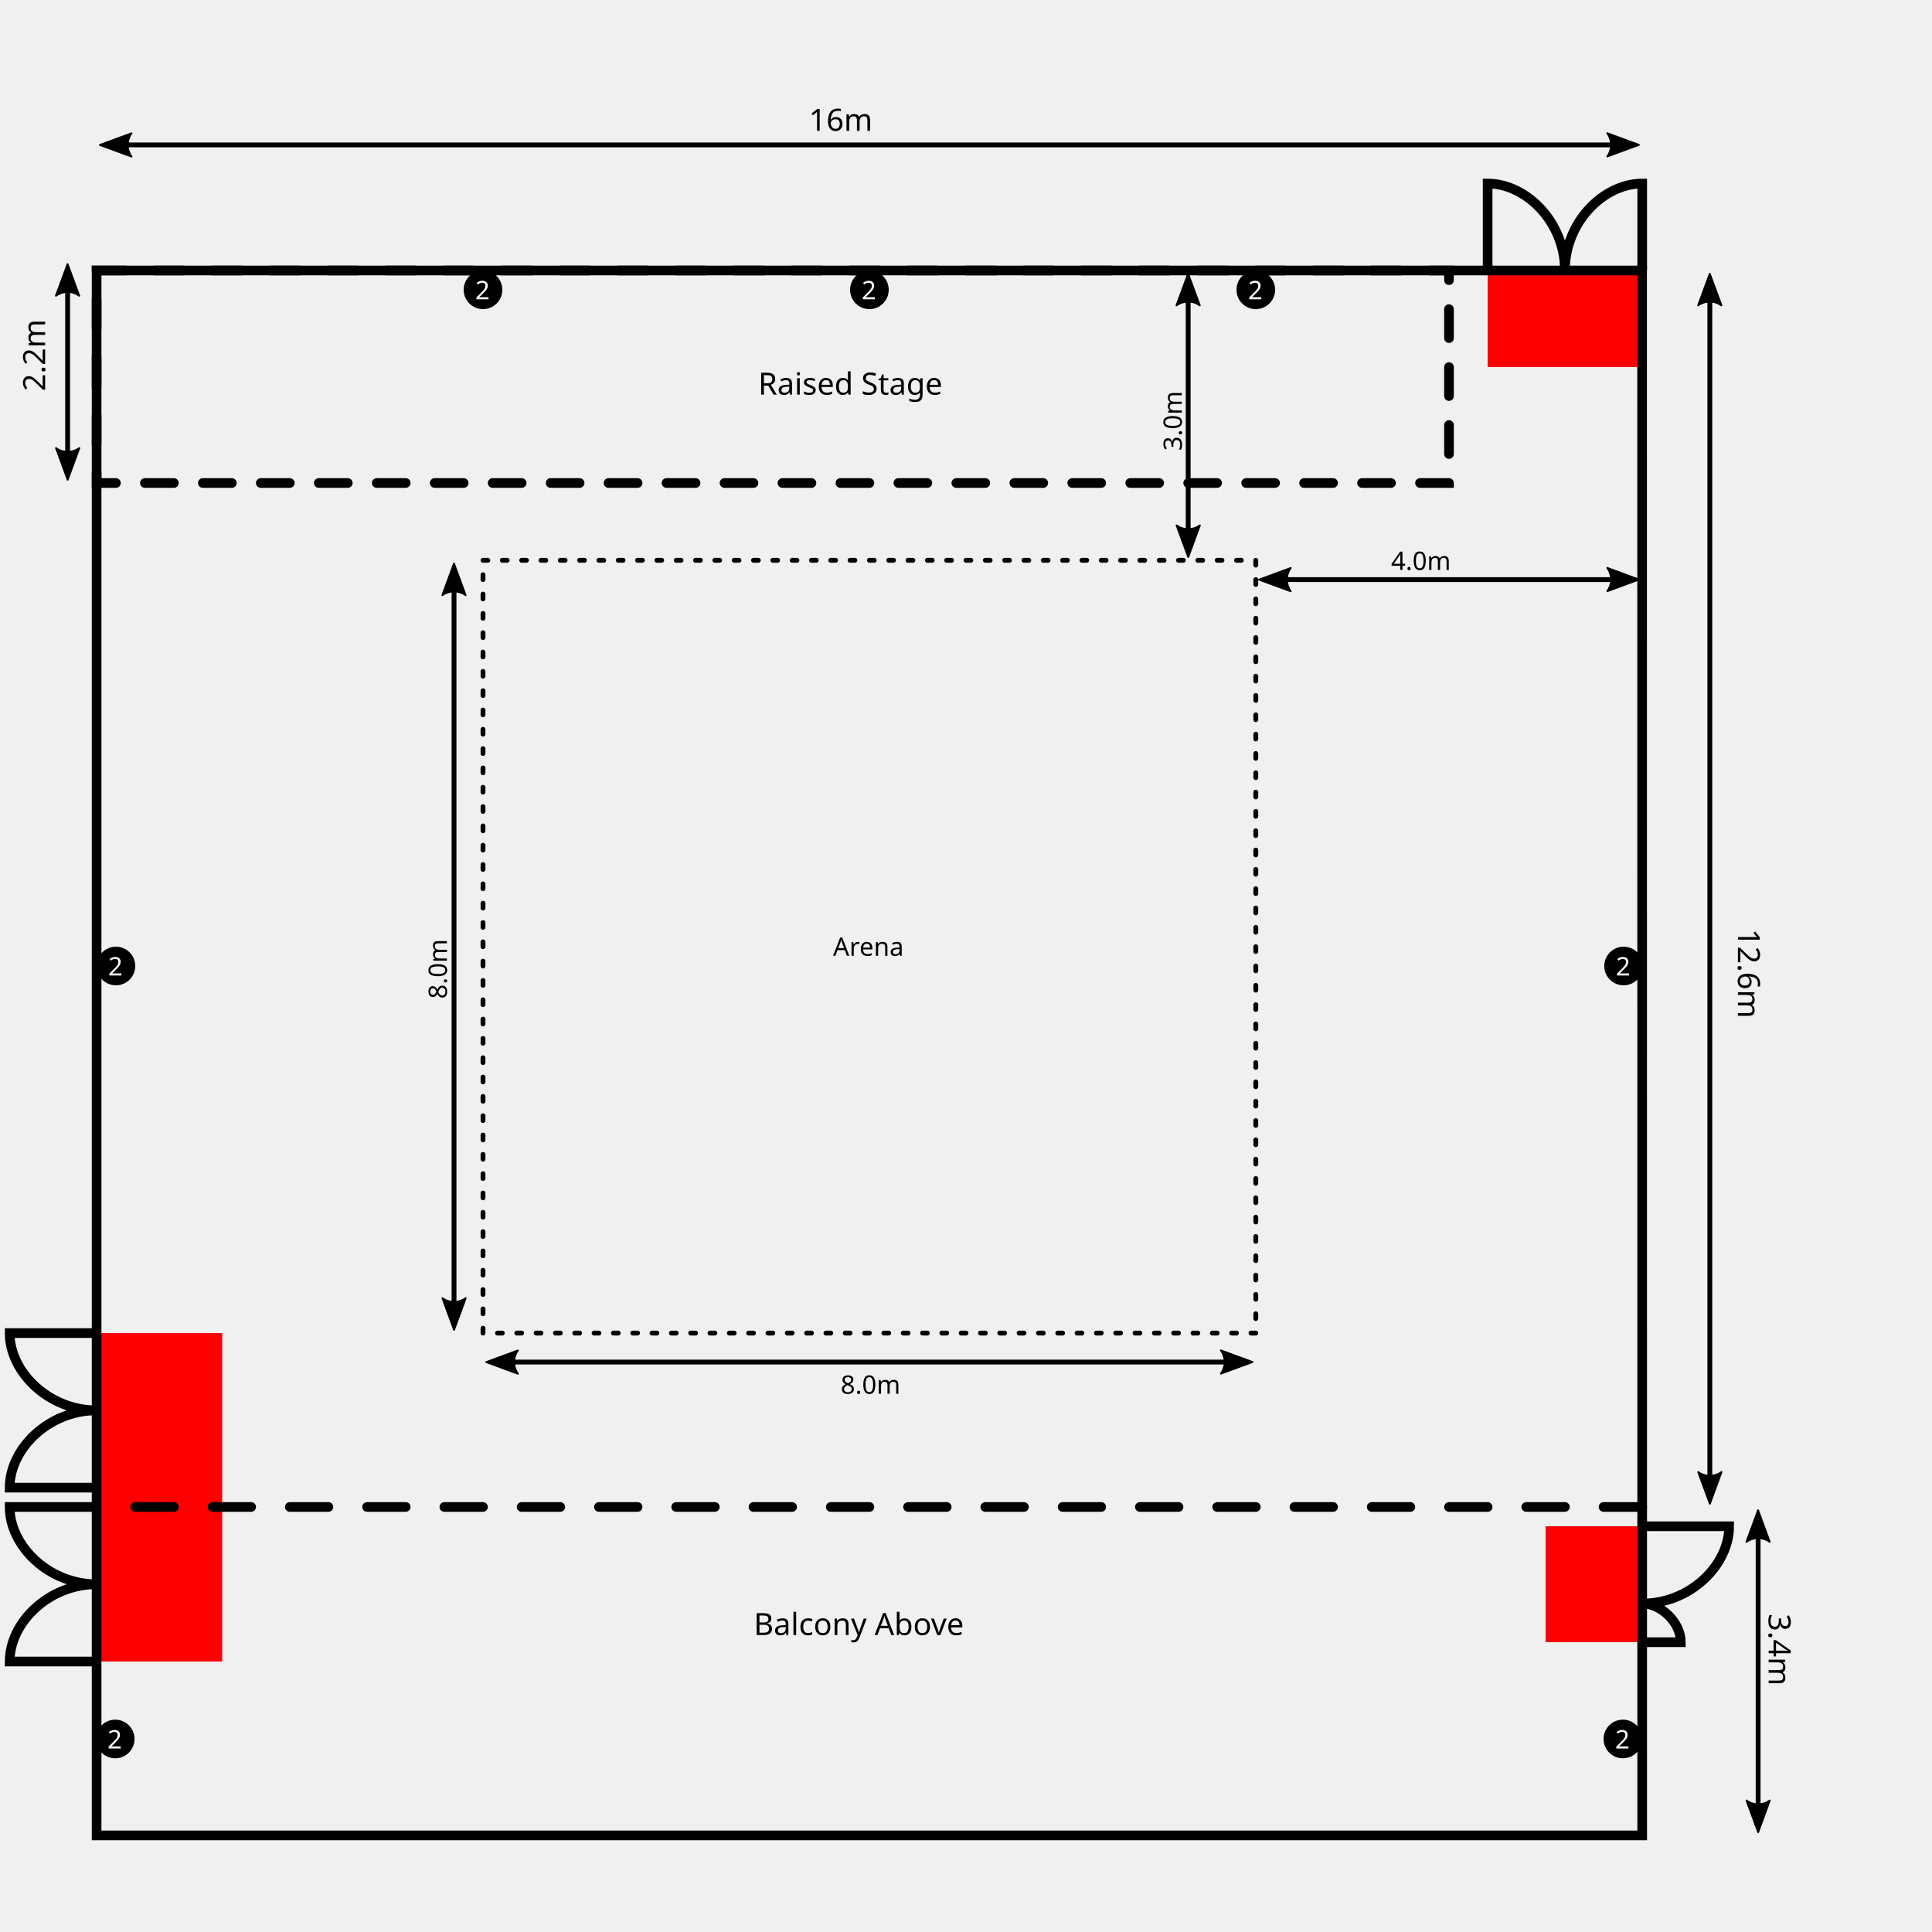
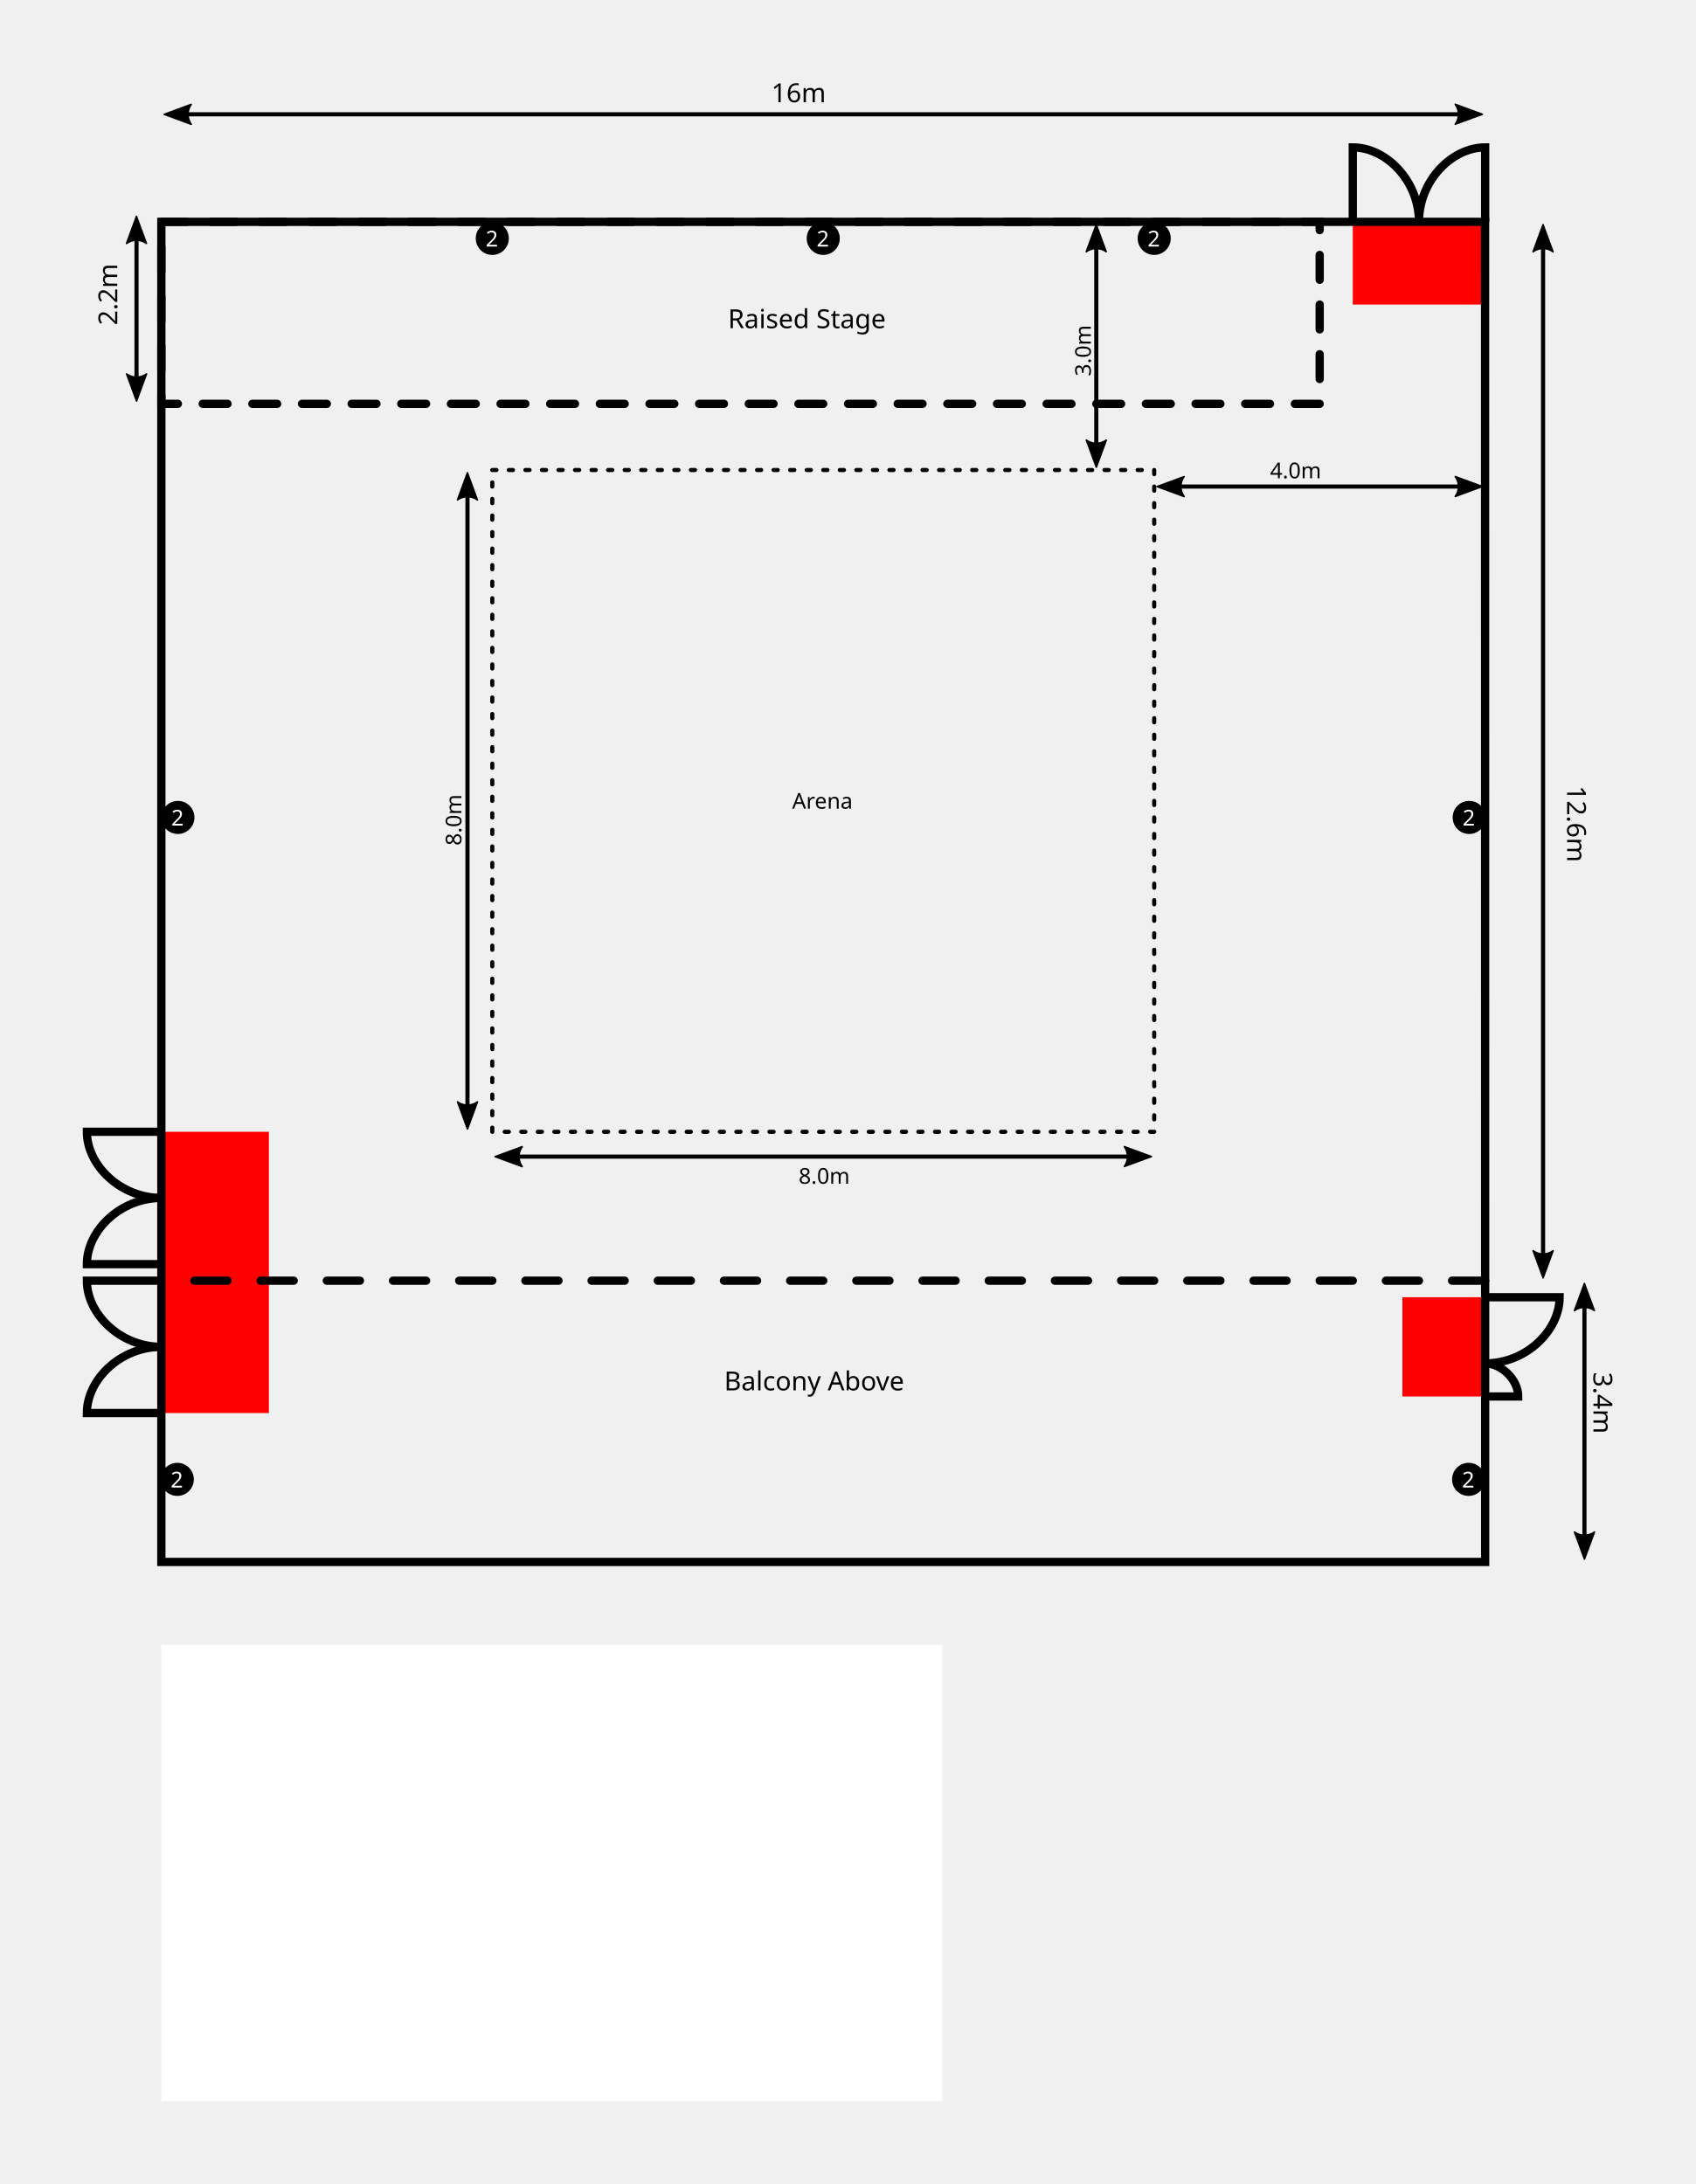
- <svg xmlns="http://www.w3.org/2000/svg" xmlns:ns2="http://www.openswatchbook.org/uri/2009/osb" xmlns:xlink="http://www.w3.org/1999/xlink" width="2000cm" height="2000cm" viewBox="0 0 20000 19999.999" version="1.1" id="svg8">
+ <svg xmlns="http://www.w3.org/2000/svg" xmlns:ns2="http://www.openswatchbook.org/uri/2009/osb" xmlns:xlink="http://www.w3.org/1999/xlink" width="2049.459cm" height="2640.174cm" viewBox="0 0 20494.585 26401.739" version="1.1" id="svg8">
  <defs id="defs2">
-     <marker style="overflow:visible;" id="marker1735" refX="0.0" refY="0.0" orient="auto">
-       <path transform="scale(0.6) rotate(180) translate(0,0)" d="M 8.719,4.034 L -2.207,0.016 L 8.719,-4.002 C 6.973,-1.63 6.983,1.616 8.719,4.034 z " style="fill-rule:evenodd;stroke-width:0.625;stroke-linejoin:round;stroke:#000000;stroke-opacity:1;fill:#000000;fill-opacity:1" id="path1733" />
+     <marker style="overflow:visible" id="marker1735" refX="0" refY="0" orient="auto">
+       <path transform="scale(-0.6)" d="M 8.719,4.034 -2.207,0.016 8.719,-4.002 c -1.745,2.372 -1.735,5.617 -6e-7,8.035 z" style="fill:#000000;fill-opacity:1;fill-rule:evenodd;stroke:#000000;stroke-width:0.625;stroke-linejoin:round;stroke-opacity:1" id="path1733" />
    </marker>
-     <marker style="overflow:visible" id="marker1617" refX="0.0" refY="0.0" orient="auto">
-       <path transform="scale(0.6) translate(0,0)" d="M 8.719,4.034 L -2.207,0.016 L 8.719,-4.002 C 6.973,-1.63 6.983,1.616 8.719,4.034 z " style="fill-rule:evenodd;stroke-width:0.625;stroke-linejoin:round;stroke:#000000;stroke-opacity:1;fill:#000000;fill-opacity:1" id="path1615" />
+     <marker style="overflow:visible" id="marker1617" refX="0" refY="0" orient="auto">
+       <path transform="scale(0.6)" d="M 8.719,4.034 -2.207,0.016 8.719,-4.002 c -1.745,2.372 -1.735,5.617 -6e-7,8.035 z" style="fill:#000000;fill-opacity:1;fill-rule:evenodd;stroke:#000000;stroke-width:0.625;stroke-linejoin:round;stroke-opacity:1" id="path1615" />
    </marker>
-     <marker orient="auto" refY="0.0" refX="0.0" id="marker1503" style="overflow:visible;">
-       <path id="path1501" style="fill-rule:evenodd;stroke-width:0.625;stroke-linejoin:round;stroke:#000000;stroke-opacity:1;fill:#000000;fill-opacity:1" d="M 8.719,4.034 L -2.207,0.016 L 8.719,-4.002 C 6.973,-1.63 6.983,1.616 8.719,4.034 z " transform="scale(0.6) rotate(180) translate(0,0)" />
+     <marker orient="auto" refY="0" refX="0" id="marker1503" style="overflow:visible">
+       <path id="path1501" style="fill:#000000;fill-opacity:1;fill-rule:evenodd;stroke:#000000;stroke-width:0.625;stroke-linejoin:round;stroke-opacity:1" d="M 8.719,4.034 -2.207,0.016 8.719,-4.002 c -1.745,2.372 -1.735,5.617 -6e-7,8.035 z" transform="scale(-0.6)" />
    </marker>
-     <marker orient="auto" refY="0.0" refX="0.0" id="marker1397" style="overflow:visible">
-       <path id="path1395" style="fill-rule:evenodd;stroke-width:0.625;stroke-linejoin:round;stroke:#000000;stroke-opacity:1;fill:#000000;fill-opacity:1" d="M 8.719,4.034 L -2.207,0.016 L 8.719,-4.002 C 6.973,-1.63 6.983,1.616 8.719,4.034 z " transform="scale(0.6) translate(0,0)" />
+     <marker orient="auto" refY="0" refX="0" id="marker1397" style="overflow:visible">
+       <path id="path1395" style="fill:#000000;fill-opacity:1;fill-rule:evenodd;stroke:#000000;stroke-width:0.625;stroke-linejoin:round;stroke-opacity:1" d="M 8.719,4.034 -2.207,0.016 8.719,-4.002 c -1.745,2.372 -1.735,5.617 -6e-7,8.035 z" transform="scale(0.6)" />
    </marker>
-     <marker style="overflow:visible;" id="marker1295" refX="0.0" refY="0.0" orient="auto">
-       <path transform="scale(0.6) rotate(180) translate(0,0)" d="M 8.719,4.034 L -2.207,0.016 L 8.719,-4.002 C 6.973,-1.63 6.983,1.616 8.719,4.034 z " style="fill-rule:evenodd;stroke-width:0.625;stroke-linejoin:round;stroke:#000000;stroke-opacity:1;fill:#000000;fill-opacity:1" id="path1293" />
+     <marker style="overflow:visible" id="marker1295" refX="0" refY="0" orient="auto">
+       <path transform="scale(-0.6)" d="M 8.719,4.034 -2.207,0.016 8.719,-4.002 c -1.745,2.372 -1.735,5.617 -6e-7,8.035 z" style="fill:#000000;fill-opacity:1;fill-rule:evenodd;stroke:#000000;stroke-width:0.625;stroke-linejoin:round;stroke-opacity:1" id="path1293" />
    </marker>
-     <marker style="overflow:visible" id="marker1201" refX="0.0" refY="0.0" orient="auto">
-       <path transform="scale(0.6) translate(0,0)" d="M 8.719,4.034 L -2.207,0.016 L 8.719,-4.002 C 6.973,-1.63 6.983,1.616 8.719,4.034 z " style="fill-rule:evenodd;stroke-width:0.625;stroke-linejoin:round;stroke:#000000;stroke-opacity:1;fill:#000000;fill-opacity:1" id="path1199" />
+     <marker style="overflow:visible" id="marker1201" refX="0" refY="0" orient="auto">
+       <path transform="scale(0.6)" d="M 8.719,4.034 -2.207,0.016 8.719,-4.002 c -1.745,2.372 -1.735,5.617 -6e-7,8.035 z" style="fill:#000000;fill-opacity:1;fill-rule:evenodd;stroke:#000000;stroke-width:0.625;stroke-linejoin:round;stroke-opacity:1" id="path1199" />
    </marker>
-     <marker orient="auto" refY="0.0" refX="0.0" id="marker1099" style="overflow:visible">
-       <path id="path1097" style="fill-rule:evenodd;stroke-width:0.625;stroke-linejoin:round;stroke:#000000;stroke-opacity:1;fill:#000000;fill-opacity:1" d="M 8.719,4.034 L -2.207,0.016 L 8.719,-4.002 C 6.973,-1.63 6.983,1.616 8.719,4.034 z " transform="scale(0.6) translate(0,0)" />
+     <marker orient="auto" refY="0" refX="0" id="marker1099" style="overflow:visible">
+       <path id="path1097" style="fill:#000000;fill-opacity:1;fill-rule:evenodd;stroke:#000000;stroke-width:0.625;stroke-linejoin:round;stroke-opacity:1" d="M 8.719,4.034 -2.207,0.016 8.719,-4.002 c -1.745,2.372 -1.735,5.617 -6e-7,8.035 z" transform="scale(0.6)" />
    </marker>
-     <marker orient="auto" refY="0.0" refX="0.0" id="marker1023" style="overflow:visible;">
-       <path id="path1021" style="fill-rule:evenodd;stroke-width:0.625;stroke-linejoin:round;stroke:#000000;stroke-opacity:1;fill:#000000;fill-opacity:1" d="M 8.719,4.034 L -2.207,0.016 L 8.719,-4.002 C 6.973,-1.63 6.983,1.616 8.719,4.034 z " transform="scale(0.6) rotate(180) translate(0,0)" />
+     <marker orient="auto" refY="0" refX="0" id="marker1023" style="overflow:visible">
+       <path id="path1021" style="fill:#000000;fill-opacity:1;fill-rule:evenodd;stroke:#000000;stroke-width:0.625;stroke-linejoin:round;stroke-opacity:1" d="M 8.719,4.034 -2.207,0.016 8.719,-4.002 c -1.745,2.372 -1.735,5.617 -6e-7,8.035 z" transform="scale(-0.6)" />
    </marker>
-     <marker style="overflow:visible;" id="marker7330" refX="0.0" refY="0.0" orient="auto">
-       <path transform="scale(0.6) rotate(180) translate(0,0)" d="M 8.719,4.034 L -2.207,0.016 L 8.719,-4.002 C 6.973,-1.63 6.983,1.616 8.719,4.034 z " style="fill-rule:evenodd;stroke-width:0.625;stroke-linejoin:round;stroke:#000000;stroke-opacity:1;fill:#000000;fill-opacity:1" id="path7328" />
+     <marker style="overflow:visible" id="marker7330" refX="0" refY="0" orient="auto">
+       <path transform="scale(-0.6)" d="M 8.719,4.034 -2.207,0.016 8.719,-4.002 c -1.745,2.372 -1.735,5.617 -6e-7,8.035 z" style="fill:#000000;fill-opacity:1;fill-rule:evenodd;stroke:#000000;stroke-width:0.625;stroke-linejoin:round;stroke-opacity:1" id="path7328" />
    </marker>
-     <marker style="overflow:visible" id="marker7260" refX="0.0" refY="0.0" orient="auto">
-       <path transform="scale(0.6) translate(0,0)" d="M 8.719,4.034 L -2.207,0.016 L 8.719,-4.002 C 6.973,-1.63 6.983,1.616 8.719,4.034 z " style="fill-rule:evenodd;stroke-width:0.625;stroke-linejoin:round;stroke:#000000;stroke-opacity:1;fill:#000000;fill-opacity:1" id="path7258" />
+     <marker style="overflow:visible" id="marker7260" refX="0" refY="0" orient="auto">
+       <path transform="scale(0.6)" d="M 8.719,4.034 -2.207,0.016 8.719,-4.002 c -1.745,2.372 -1.735,5.617 -6e-7,8.035 z" style="fill:#000000;fill-opacity:1;fill-rule:evenodd;stroke:#000000;stroke-width:0.625;stroke-linejoin:round;stroke-opacity:1" id="path7258" />
    </marker>
-     <marker orient="auto" refY="0.0" refX="0.0" id="marker7194" style="overflow:visible;">
-       <path id="path7192" style="fill-rule:evenodd;stroke-width:0.625;stroke-linejoin:round;stroke:#000000;stroke-opacity:1;fill:#000000;fill-opacity:1" d="M 8.719,4.034 L -2.207,0.016 L 8.719,-4.002 C 6.973,-1.63 6.983,1.616 8.719,4.034 z " transform="scale(0.6) rotate(180) translate(0,0)" />
+     <marker orient="auto" refY="0" refX="0" id="marker7194" style="overflow:visible">
+       <path id="path7192" style="fill:#000000;fill-opacity:1;fill-rule:evenodd;stroke:#000000;stroke-width:0.625;stroke-linejoin:round;stroke-opacity:1" d="M 8.719,4.034 -2.207,0.016 8.719,-4.002 c -1.745,2.372 -1.735,5.617 -6e-7,8.035 z" transform="scale(-0.6)" />
    </marker>
-     <marker orient="auto" refY="0.0" refX="0.0" id="marker7136" style="overflow:visible">
-       <path id="path7134" style="fill-rule:evenodd;stroke-width:0.625;stroke-linejoin:round;stroke:#000000;stroke-opacity:1;fill:#000000;fill-opacity:1" d="M 8.719,4.034 L -2.207,0.016 L 8.719,-4.002 C 6.973,-1.63 6.983,1.616 8.719,4.034 z " transform="scale(0.6) translate(0,0)" />
+     <marker orient="auto" refY="0" refX="0" id="marker7136" style="overflow:visible">
+       <path id="path7134" style="fill:#000000;fill-opacity:1;fill-rule:evenodd;stroke:#000000;stroke-width:0.625;stroke-linejoin:round;stroke-opacity:1" d="M 8.719,4.034 -2.207,0.016 8.719,-4.002 c -1.745,2.372 -1.735,5.617 -6e-7,8.035 z" transform="scale(0.6)" />
    </marker>
-     <marker style="overflow:visible;" id="marker7082" refX="0.0" refY="0.0" orient="auto">
-       <path transform="scale(0.6) rotate(180) translate(0,0)" d="M 8.719,4.034 L -2.207,0.016 L 8.719,-4.002 C 6.973,-1.63 6.983,1.616 8.719,4.034 z " style="fill-rule:evenodd;stroke-width:0.625;stroke-linejoin:round;stroke:#000000;stroke-opacity:1;fill:#000000;fill-opacity:1" id="path7080" />
+     <marker style="overflow:visible" id="marker7082" refX="0" refY="0" orient="auto">
+       <path transform="scale(-0.6)" d="M 8.719,4.034 -2.207,0.016 8.719,-4.002 c -1.745,2.372 -1.735,5.617 -6e-7,8.035 z" style="fill:#000000;fill-opacity:1;fill-rule:evenodd;stroke:#000000;stroke-width:0.625;stroke-linejoin:round;stroke-opacity:1" id="path7080" />
    </marker>
-     <marker style="overflow:visible" id="marker7036" refX="0.0" refY="0.0" orient="auto">
-       <path transform="scale(0.6) translate(0,0)" d="M 8.719,4.034 L -2.207,0.016 L 8.719,-4.002 C 6.973,-1.63 6.983,1.616 8.719,4.034 z " style="fill-rule:evenodd;stroke-width:0.625;stroke-linejoin:round;stroke:#000000;stroke-opacity:1;fill:#000000;fill-opacity:1" id="path7034" />
+     <marker style="overflow:visible" id="marker7036" refX="0" refY="0" orient="auto">
+       <path transform="scale(0.6)" d="M 8.719,4.034 -2.207,0.016 8.719,-4.002 c -1.745,2.372 -1.735,5.617 -6e-7,8.035 z" style="fill:#000000;fill-opacity:1;fill-rule:evenodd;stroke:#000000;stroke-width:0.625;stroke-linejoin:round;stroke-opacity:1" id="path7034" />
    </marker>
-     <marker orient="auto" refY="0.0" refX="0.0" id="Arrow2Mend" style="overflow:visible;">
-       <path id="path6739" style="fill-rule:evenodd;stroke-width:0.625;stroke-linejoin:round;stroke:#000000;stroke-opacity:1;fill:#000000;fill-opacity:1" d="M 8.719,4.034 L -2.207,0.016 L 8.719,-4.002 C 6.973,-1.63 6.983,1.616 8.719,4.034 z " transform="scale(0.6) rotate(180) translate(0,0)" />
+     <marker orient="auto" refY="0" refX="0" id="Arrow2Mend" style="overflow:visible">
+       <path id="path6739" style="fill:#000000;fill-opacity:1;fill-rule:evenodd;stroke:#000000;stroke-width:0.625;stroke-linejoin:round;stroke-opacity:1" d="M 8.719,4.034 -2.207,0.016 8.719,-4.002 c -1.745,2.372 -1.735,5.617 -6e-7,8.035 z" transform="scale(-0.6)" />
    </marker>
-     <marker orient="auto" refY="0.0" refX="0.0" id="Arrow2Mstart" style="overflow:visible">
-       <path id="path6736" style="fill-rule:evenodd;stroke-width:0.625;stroke-linejoin:round;stroke:#000000;stroke-opacity:1;fill:#000000;fill-opacity:1" d="M 8.719,4.034 L -2.207,0.016 L 8.719,-4.002 C 6.973,-1.63 6.983,1.616 8.719,4.034 z " transform="scale(0.6) translate(0,0)" />
+     <marker orient="auto" refY="0" refX="0" id="Arrow2Mstart" style="overflow:visible">
+       <path id="path6736" style="fill:#000000;fill-opacity:1;fill-rule:evenodd;stroke:#000000;stroke-width:0.625;stroke-linejoin:round;stroke-opacity:1" d="M 8.719,4.034 -2.207,0.016 8.719,-4.002 c -1.745,2.372 -1.735,5.617 -6e-7,8.035 z" transform="scale(0.6)" />
    </marker>
    <pattern xlink:href="#Strips2_1" id="pattern6141" patternTransform="matrix(37.79528,0,0,37.79528,-3779.528,63885.359)" />
    <pattern id="Strips2_1" patternTransform="translate(0,0) scale(10,10)" height="1" width="1.5" patternUnits="userSpaceOnUse">
      <rect id="rect5371" height="2" width="1" y="-0.5" x="0" style="fill:black;stroke:none" />
    </pattern>
    <linearGradient id="linearGradient6124" ns2:paint="solid">
      <stop style="stop-color:#ffffff;stop-opacity:1;" offset="0" id="stop6122" />
    </linearGradient>
    <pattern patternUnits="userSpaceOnUse" width="52913.386" height="8314.961" patternTransform="matrix(0.2645833,0,0,0.2645833,999.9999,-16903)" id="pattern6138">
      <rect y="0" x="0" height="8314.961" width="52913.387" id="rect4590" style="fill:url(#pattern6141);fill-opacity:1;fill-rule:nonzero;stroke:none;stroke-width:377.953;stroke-linecap:square;stroke-miterlimit:4;stroke-dasharray:none;stroke-opacity:0.805" />
    </pattern>
  </defs>
-   <g id="layer2">
+   <g id="layer2" transform="translate(949.999,-118.2598)">
    <g id="layer3">
      <rect style="fill:#fe0000;fill-opacity:1;stroke:none;stroke-width:100;stroke-linecap:round;stroke-linejoin:round;stroke-miterlimit:4;stroke-dasharray:400, 400;stroke-dashoffset:0;stroke-opacity:0.805" id="rect878" width="1600" height="1000" x="15399.998" y="2800.001" />
      <rect style="fill:#fe0000;fill-opacity:1;stroke:none;stroke-width:100;stroke-linecap:round;stroke-linejoin:round;stroke-miterlimit:4;stroke-dasharray:400, 400;stroke-dashoffset:0;stroke-opacity:0.805" id="rect880" width="1000" height="1200" x="15999.999" y="15800" />
      <rect style="fill:#fe0000;fill-opacity:1;stroke:none;stroke-width:100;stroke-linecap:round;stroke-linejoin:round;stroke-miterlimit:4;stroke-dasharray:400, 400;stroke-dashoffset:0;stroke-opacity:0.805" id="rect882" width="1300" height="3400" x="1000" y="13800" />
      <text xml:space="preserve" style="font-style:normal;font-variant:normal;font-weight:normal;font-stretch:normal;font-size:317.5px;line-height:1.25;font-family:sans-serif;-inkscape-font-specification:'sans-serif, Normal';font-variant-ligatures:normal;font-variant-caps:normal;font-variant-numeric:normal;font-feature-settings:normal;text-align:start;letter-spacing:0px;word-spacing:0px;writing-mode:lr-tb;text-anchor:start;fill:#000000;fill-opacity:1;stroke:none;stroke-width:1.313" x="7802.475" y="16925.879" id="text886">
        <tspan id="tspan888" x="7802.475" y="16925.879">Balcony Above</tspan>
      </text>
    </g>
    <g id="layer1" transform="translate(0,19703)">
-       <rect style="stroke:#000000;fill:none;fill-opacity:1;stroke-opacity:1;stroke-width:100;stroke-miterlimit:4;stroke-dasharray:300,300;stroke-dashoffset:0;stroke-linecap:round" width="13999.999" height="2200" x="1000" y="-16903" id="rect6143" />
+       <rect style="fill:none;fill-opacity:1;stroke:#000000;stroke-width:100;stroke-linecap:round;stroke-miterlimit:4;stroke-dasharray:300, 300;stroke-dashoffset:0;stroke-opacity:1" width="13999.999" height="2200" x="1000" y="-16903" id="rect6143" />
      <path style="fill:none;stroke:#000000;stroke-width:100;stroke-linecap:butt;stroke-linejoin:miter;stroke-miterlimit:4;stroke-dasharray:none;stroke-opacity:1" d="M 1000,-703.001 H 16999.999 L 16998.94,-16902.999 H 1000 Z" id="path817" />
      <path style="fill:none;stroke:#000000;stroke-width:100;stroke-linecap:butt;stroke-linejoin:miter;stroke-miterlimit:4;stroke-dasharray:none;stroke-opacity:1" d="m 16999.999,-2703.001 h 400 c 0,-200 -200,-400 -400,-400" id="path819" />
      <path style="fill:none;stroke:#000000;stroke-width:100;stroke-linecap:butt;stroke-linejoin:miter;stroke-miterlimit:4;stroke-dasharray:none;stroke-opacity:1" d="m 16999.999,-3903 h 899.999 c 0,400 -399.999,800 -899.999,800" id="path821" />
      <path style="fill:none;stroke:#000000;stroke-width:100;stroke-linecap:round;stroke-linejoin:round;stroke-miterlimit:4;stroke-dasharray:400, 400;stroke-dashoffset:0;stroke-opacity:1" d="M 16999.999,-4103.001 H 1000" id="path823" />
      <path id="path834" d="m 1000,-4103 h -899.999 c 0,400 399.999,800 899.999,800" style="fill:none;stroke:#000000;stroke-width:100;stroke-linecap:butt;stroke-linejoin:miter;stroke-miterlimit:4;stroke-dasharray:none;stroke-opacity:1" />
      <path style="fill:none;stroke:#000000;stroke-width:100;stroke-linecap:butt;stroke-linejoin:miter;stroke-miterlimit:4;stroke-dasharray:none;stroke-opacity:1" d="m 1000,-2502.998 h -899.999 c 0,-400 399.999,-800 899.999,-800" id="path836" />
      <path style="fill:none;stroke:#000000;stroke-width:100;stroke-linecap:butt;stroke-linejoin:miter;stroke-miterlimit:4;stroke-dasharray:none;stroke-opacity:1" d="m 1000,-5903.002 h -899.999 c 0,400 399.999,800 899.999,800" id="path838" />
      <path id="path840" d="m 1000,-4303 h -899.999 c 0,-400 399.999,-800 899.999,-800" style="fill:none;stroke:#000000;stroke-width:100;stroke-linecap:butt;stroke-linejoin:miter;stroke-miterlimit:4;stroke-dasharray:none;stroke-opacity:1" />
      <path id="path842" d="m 16999.999,-16902.995 v -899.998 c -400,0 -800,399.998 -800,899.998" style="fill:none;stroke:#000000;stroke-width:100;stroke-linecap:butt;stroke-linejoin:miter;stroke-miterlimit:4;stroke-dasharray:none;stroke-opacity:1" />
      <path style="fill:none;stroke:#000000;stroke-width:100;stroke-linecap:butt;stroke-linejoin:miter;stroke-miterlimit:4;stroke-dasharray:none;stroke-opacity:1" d="m 15399.999,-16902.995 v -899.998 c 400,0 800,399.998 800,899.998" id="path844" />
      <text transform="translate(0,-19703)" id="text6703" y="4085.399" x="7848.719" style="font-style:normal;font-variant:normal;font-weight:normal;font-stretch:normal;font-size:317.5px;line-height:1.25;font-family:sans-serif;-inkscape-font-specification:'sans-serif, Normal';font-variant-ligatures:normal;font-variant-caps:normal;font-variant-numeric:normal;font-feature-settings:normal;text-align:start;letter-spacing:0px;word-spacing:0px;writing-mode:lr-tb;text-anchor:start;fill:#000000;fill-opacity:1;stroke:none;stroke-width:1.313" xml:space="preserve">
        <tspan y="4085.399" x="7848.719" id="tspan6701">Raised Stage</tspan>
      </text>
    </g>
+     <g id="layer17">
+       <rect transform="translate(-1.1743019e-5,-1.2769764e-6)" style="fill:#ffffff;fill-opacity:1;fill-rule:nonzero;stroke:none;stroke-width:50;stroke-linecap:round;stroke-miterlimit:4;stroke-dasharray:none;stroke-dashoffset:0;stroke-opacity:1" id="KEY__" width="9439.999" height="5519.999" x="1000" y="20000" />
+     </g>
  </g>
-   <g id="layer14">
+   <g id="layer14" transform="translate(949.999,-118.2598)">
    <g id="layer16">
      <rect style="fill:none;fill-opacity:1;stroke:#000000;stroke-width:50;stroke-linecap:round;stroke-linejoin:round;stroke-miterlimit:4;stroke-dasharray:50, 150;stroke-dashoffset:0;stroke-opacity:1" id="rect1007" width="7999.999" height="7999.999" x="5000" y="5799.999" />
      <text xml:space="preserve" style="font-style:normal;font-variant:normal;font-weight:normal;font-stretch:normal;font-size:263.758px;line-height:1.25;font-family:sans-serif;-inkscape-font-specification:'sans-serif, Normal';font-variant-ligatures:normal;font-variant-caps:normal;font-variant-numeric:normal;font-feature-settings:normal;text-align:start;letter-spacing:0px;word-spacing:0px;writing-mode:lr-tb;text-anchor:start;fill:#000000;fill-opacity:1;stroke:none;stroke-width:0.265" x="8623.874" y="9894.272" id="text1011">
        <tspan id="tspan1009" x="8623.874" y="9894.272" style="stroke-width:0.265">Arena</tspan>
      </text>
    </g>
    <g id="layer15" />
  </g>
-   <g id="layer4">
+   <g id="layer4" transform="translate(949.999,-118.2598)">
    <g id="layer13" />
    <g id="layer5">
      <g id="g4538">
        <circle r="200" cy="1192.649" cx="1701.101" transform="rotate(-90,9851.5,9851.5)" id="path835" style="fill:#000000;fill-opacity:1;stroke:none;stroke-width:100;stroke-linecap:square;stroke-miterlimit:4;stroke-dasharray:none;stroke-opacity:0.805" />
        <text id="text839" y="-1602.916" x="1112.034" style="font-style:normal;font-variant:normal;font-weight:normal;font-stretch:normal;font-size:264.583px;line-height:1.25;font-family:sans-serif;-inkscape-font-specification:'sans-serif, Normal';font-variant-ligatures:normal;font-variant-caps:normal;font-variant-numeric:normal;font-feature-settings:normal;text-align:start;letter-spacing:0px;word-spacing:0px;writing-mode:lr-tb;text-anchor:start;fill:#ffffff;fill-opacity:1;stroke:none;stroke-width:7.424" xml:space="preserve" transform="translate(0,19703)">
          <tspan style="font-style:normal;font-variant:normal;font-weight:normal;font-stretch:normal;font-size:264.583px;font-family:sans-serif;-inkscape-font-specification:'sans-serif, Normal';font-variant-ligatures:normal;font-variant-caps:normal;font-variant-numeric:normal;font-feature-settings:normal;text-align:start;writing-mode:lr-tb;text-anchor:start;fill:#ffffff;fill-opacity:1;stroke-width:7.424" y="-1602.916" x="1112.034" id="tspan837">2</tspan>
        </text>
      </g>
      <g id="g4546" transform="translate(7.35121,-8001.9)">
        <circle style="fill:#000000;fill-opacity:1;stroke:none;stroke-width:100;stroke-linecap:square;stroke-miterlimit:4;stroke-dasharray:none;stroke-opacity:0.805" id="circle4540" transform="rotate(-90,9851.5,9851.5)" cx="1701.101" cy="1192.649" r="200" />
        <text transform="translate(0,19703)" xml:space="preserve" style="font-style:normal;font-variant:normal;font-weight:normal;font-stretch:normal;font-size:264.583px;line-height:1.25;font-family:sans-serif;-inkscape-font-specification:'sans-serif, Normal';font-variant-ligatures:normal;font-variant-caps:normal;font-variant-numeric:normal;font-feature-settings:normal;text-align:start;letter-spacing:0px;word-spacing:0px;writing-mode:lr-tb;text-anchor:start;fill:#ffffff;fill-opacity:1;stroke:none;stroke-width:7.424" x="1112.034" y="-1602.916" id="text4544">
          <tspan id="tspan4542" x="1112.034" y="-1602.916" style="font-style:normal;font-variant:normal;font-weight:normal;font-stretch:normal;font-size:264.583px;font-family:sans-serif;-inkscape-font-specification:'sans-serif, Normal';font-variant-ligatures:normal;font-variant-caps:normal;font-variant-numeric:normal;font-feature-settings:normal;text-align:start;writing-mode:lr-tb;text-anchor:start;fill:#ffffff;fill-opacity:1;stroke-width:7.424">2</tspan>
        </text>
      </g>
      <g id="g4554" transform="translate(15607.35)">
        <circle style="fill:#000000;fill-opacity:1;stroke:none;stroke-width:100;stroke-linecap:square;stroke-miterlimit:4;stroke-dasharray:none;stroke-opacity:0.805" id="circle4548" transform="rotate(-90,9851.5,9851.5)" cx="1701.101" cy="1192.649" r="200" />
        <text transform="translate(0,19703)" xml:space="preserve" style="font-style:normal;font-variant:normal;font-weight:normal;font-stretch:normal;font-size:264.583px;line-height:1.25;font-family:sans-serif;-inkscape-font-specification:'sans-serif, Normal';font-variant-ligatures:normal;font-variant-caps:normal;font-variant-numeric:normal;font-feature-settings:normal;text-align:start;letter-spacing:0px;word-spacing:0px;writing-mode:lr-tb;text-anchor:start;fill:#ffffff;fill-opacity:1;stroke:none;stroke-width:7.424" x="1112.034" y="-1602.916" id="text4552">
          <tspan id="tspan4550" x="1112.034" y="-1602.916" style="font-style:normal;font-variant:normal;font-weight:normal;font-stretch:normal;font-size:264.583px;font-family:sans-serif;-inkscape-font-specification:'sans-serif, Normal';font-variant-ligatures:normal;font-variant-caps:normal;font-variant-numeric:normal;font-feature-settings:normal;text-align:start;writing-mode:lr-tb;text-anchor:start;fill:#ffffff;fill-opacity:1;stroke-width:7.424">2</tspan>
        </text>
      </g>
      <g transform="translate(15614.701,-8001.9)" id="g4562">
        <circle r="200" cy="1192.649" cx="1701.101" transform="rotate(-90,9851.5,9851.5)" id="circle4556" style="fill:#000000;fill-opacity:1;stroke:none;stroke-width:100;stroke-linecap:square;stroke-miterlimit:4;stroke-dasharray:none;stroke-opacity:0.805" />
        <text id="text4560" y="-1602.916" x="1112.034" style="font-style:normal;font-variant:normal;font-weight:normal;font-stretch:normal;font-size:264.583px;line-height:1.25;font-family:sans-serif;-inkscape-font-specification:'sans-serif, Normal';font-variant-ligatures:normal;font-variant-caps:normal;font-variant-numeric:normal;font-feature-settings:normal;text-align:start;letter-spacing:0px;word-spacing:0px;writing-mode:lr-tb;text-anchor:start;fill:#ffffff;fill-opacity:1;stroke:none;stroke-width:7.424" xml:space="preserve" transform="translate(0,19703)">
          <tspan style="font-style:normal;font-variant:normal;font-weight:normal;font-stretch:normal;font-size:264.583px;font-family:sans-serif;-inkscape-font-specification:'sans-serif, Normal';font-variant-ligatures:normal;font-variant-caps:normal;font-variant-numeric:normal;font-feature-settings:normal;text-align:start;writing-mode:lr-tb;text-anchor:start;fill:#ffffff;fill-opacity:1;stroke-width:7.424" y="-1602.916" x="1112.034" id="tspan4558">2</tspan>
        </text>
      </g>
      <g transform="translate(7807.351,-15001.899)" id="g4570">
        <circle r="200" cy="1192.649" cx="1701.101" transform="rotate(-90,9851.5,9851.5)" id="circle4564" style="fill:#000000;fill-opacity:1;stroke:none;stroke-width:100;stroke-linecap:square;stroke-miterlimit:4;stroke-dasharray:none;stroke-opacity:0.805" />
        <text id="text4568" y="-1602.916" x="1112.034" style="font-style:normal;font-variant:normal;font-weight:normal;font-stretch:normal;font-size:264.583px;line-height:1.25;font-family:sans-serif;-inkscape-font-specification:'sans-serif, Normal';font-variant-ligatures:normal;font-variant-caps:normal;font-variant-numeric:normal;font-feature-settings:normal;text-align:start;letter-spacing:0px;word-spacing:0px;writing-mode:lr-tb;text-anchor:start;fill:#ffffff;fill-opacity:1;stroke:none;stroke-width:7.424" xml:space="preserve" transform="translate(0,19703)">
          <tspan style="font-style:normal;font-variant:normal;font-weight:normal;font-stretch:normal;font-size:264.583px;font-family:sans-serif;-inkscape-font-specification:'sans-serif, Normal';font-variant-ligatures:normal;font-variant-caps:normal;font-variant-numeric:normal;font-feature-settings:normal;text-align:start;writing-mode:lr-tb;text-anchor:start;fill:#ffffff;fill-opacity:1;stroke-width:7.424" y="-1602.916" x="1112.034" id="tspan4566">2</tspan>
        </text>
      </g>
      <g id="g4578" transform="translate(3807.351,-15001.899)">
        <circle style="fill:#000000;fill-opacity:1;stroke:none;stroke-width:100;stroke-linecap:square;stroke-miterlimit:4;stroke-dasharray:none;stroke-opacity:0.805" id="circle4572" transform="rotate(-90,9851.5,9851.5)" cx="1701.101" cy="1192.649" r="200" />
        <text transform="translate(0,19703)" xml:space="preserve" style="font-style:normal;font-variant:normal;font-weight:normal;font-stretch:normal;font-size:264.583px;line-height:1.25;font-family:sans-serif;-inkscape-font-specification:'sans-serif, Normal';font-variant-ligatures:normal;font-variant-caps:normal;font-variant-numeric:normal;font-feature-settings:normal;text-align:start;letter-spacing:0px;word-spacing:0px;writing-mode:lr-tb;text-anchor:start;fill:#ffffff;fill-opacity:1;stroke:none;stroke-width:7.424" x="1112.034" y="-1602.916" id="text4576">
          <tspan id="tspan4574" x="1112.034" y="-1602.916" style="font-style:normal;font-variant:normal;font-weight:normal;font-stretch:normal;font-size:264.583px;font-family:sans-serif;-inkscape-font-specification:'sans-serif, Normal';font-variant-ligatures:normal;font-variant-caps:normal;font-variant-numeric:normal;font-feature-settings:normal;text-align:start;writing-mode:lr-tb;text-anchor:start;fill:#ffffff;fill-opacity:1;stroke-width:7.424">2</tspan>
        </text>
      </g>
      <g transform="translate(11807.35,-15001.899)" id="g4586">
        <circle r="200" cy="1192.649" cx="1701.101" transform="rotate(-90,9851.5,9851.5)" id="circle4580" style="fill:#000000;fill-opacity:1;stroke:none;stroke-width:100;stroke-linecap:square;stroke-miterlimit:4;stroke-dasharray:none;stroke-opacity:0.805" />
        <text id="text4584" y="-1602.916" x="1112.034" style="font-style:normal;font-variant:normal;font-weight:normal;font-stretch:normal;font-size:264.583px;line-height:1.25;font-family:sans-serif;-inkscape-font-specification:'sans-serif, Normal';font-variant-ligatures:normal;font-variant-caps:normal;font-variant-numeric:normal;font-feature-settings:normal;text-align:start;letter-spacing:0px;word-spacing:0px;writing-mode:lr-tb;text-anchor:start;fill:#ffffff;fill-opacity:1;stroke:none;stroke-width:7.424" xml:space="preserve" transform="translate(0,19703)">
          <tspan style="font-style:normal;font-variant:normal;font-weight:normal;font-stretch:normal;font-size:264.583px;font-family:sans-serif;-inkscape-font-specification:'sans-serif, Normal';font-variant-ligatures:normal;font-variant-caps:normal;font-variant-numeric:normal;font-feature-settings:normal;text-align:start;writing-mode:lr-tb;text-anchor:start;fill:#ffffff;fill-opacity:1;stroke-width:7.424" y="-1602.916" x="1112.034" id="tspan4582">2</tspan>
        </text>
      </g>
    </g>
  </g>
-   <g id="layer6">
+   <g id="layer6" transform="translate(949.999,-118.2598)">
    <g id="layer12" />
    <g id="layer11" />
    <g id="layer10" />
  </g>
-   <g id="layer7">
+   <g id="layer7" transform="translate(949.999,-118.2598)">
    <g id="layer9">
-       <path style="fill:none;stroke:#000000;stroke-width:50;stroke-linecap:butt;stroke-linejoin:miter;stroke-opacity:1;stroke-miterlimit:4;stroke-dasharray:none;marker-start:url(#marker1099);marker-end:url(#marker1023)" d="M 4700,5900 V 13699.999" id="path1013" />
-       <path style="fill:none;stroke:#000000;stroke-width:50;stroke-linecap:butt;stroke-linejoin:miter;stroke-opacity:1;stroke-miterlimit:4;stroke-dasharray:none;marker-start:url(#marker1201);marker-end:url(#marker1295)" d="M 5100,14099.999 H 12899.999" id="path1191" />
-       <path style="fill:none;stroke:#000000;stroke-width:50;stroke-linecap:butt;stroke-linejoin:miter;stroke-opacity:1;stroke-miterlimit:4;stroke-dasharray:none;marker-start:url(#marker1397);marker-end:url(#marker1503)" d="m 16899.999,5999.999 h -3800" id="path1387" />
-       <path style="fill:none;stroke:#000000;stroke-width:50;stroke-linecap:butt;stroke-linejoin:miter;stroke-opacity:1;stroke-miterlimit:4;stroke-dasharray:none;marker-start:url(#marker1617);marker-end:url(#marker1735)" d="M 12299.999,5699.999 V 2900" id="path1607" />
+       <path style="fill:none;stroke:#000000;stroke-width:50;stroke-linecap:butt;stroke-linejoin:miter;stroke-miterlimit:4;stroke-dasharray:none;stroke-opacity:1;marker-start:url(#marker1099);marker-end:url(#marker1023)" d="M 4700,5900 V 13699.999" id="path1013" />
+       <path style="fill:none;stroke:#000000;stroke-width:50;stroke-linecap:butt;stroke-linejoin:miter;stroke-miterlimit:4;stroke-dasharray:none;stroke-opacity:1;marker-start:url(#marker1201);marker-end:url(#marker1295)" d="M 5100,14099.999 H 12899.999" id="path1191" />
+       <path style="fill:none;stroke:#000000;stroke-width:50;stroke-linecap:butt;stroke-linejoin:miter;stroke-miterlimit:4;stroke-dasharray:none;stroke-opacity:1;marker-start:url(#marker1397);marker-end:url(#marker1503)" d="m 16899.999,5999.999 h -3800" id="path1387" />
+       <path style="fill:none;stroke:#000000;stroke-width:50;stroke-linecap:butt;stroke-linejoin:miter;stroke-miterlimit:4;stroke-dasharray:none;stroke-opacity:1;marker-start:url(#marker1617);marker-end:url(#marker1735)" d="M 12299.999,5699.999 V 2900" id="path1607" />
      <text xml:space="preserve" style="font-style:normal;font-variant:normal;font-weight:normal;font-stretch:normal;font-size:263.758px;line-height:1.25;font-family:sans-serif;-inkscape-font-specification:'sans-serif, Normal';font-variant-ligatures:normal;font-variant-caps:normal;font-variant-numeric:normal;font-feature-settings:normal;text-align:start;letter-spacing:0px;word-spacing:0px;writing-mode:lr-tb;text-anchor:start;fill:#000000;fill-opacity:1;stroke:none;stroke-width:0.265" x="14399.998" y="5899.999" id="text1853">
        <tspan id="tspan1851" x="14399.998" y="5899.999" style="stroke-width:0.265">4.0m</tspan>
      </text>
      <text xml:space="preserve" style="font-style:normal;font-variant:normal;font-weight:normal;font-stretch:normal;font-size:263.758px;line-height:1.25;font-family:sans-serif;-inkscape-font-specification:'sans-serif, Normal';font-variant-ligatures:normal;font-variant-caps:normal;font-variant-numeric:normal;font-feature-settings:normal;text-align:start;letter-spacing:0px;word-spacing:0px;writing-mode:lr-tb;text-anchor:start;fill:#000000;fill-opacity:1;stroke:none;stroke-width:0.265" x="-4666.384" y="12233.9" id="text1857" transform="rotate(-90)">
        <tspan id="tspan1855" x="-4666.384" y="12233.9" style="stroke-width:0.265">3.0m</tspan>
      </text>
      <text xml:space="preserve" style="font-style:normal;font-variant:normal;font-weight:normal;font-stretch:normal;font-size:263.758px;line-height:1.25;font-family:sans-serif;-inkscape-font-specification:'sans-serif, Normal';font-variant-ligatures:normal;font-variant-caps:normal;font-variant-numeric:normal;font-feature-settings:normal;text-align:start;letter-spacing:0px;word-spacing:0px;writing-mode:lr-tb;text-anchor:start;fill:#000000;fill-opacity:1;stroke:none;stroke-width:0.265" x="-10340.124" y="4626.351" id="text1861" transform="rotate(-90)">
        <tspan id="tspan1859" x="-10340.124" y="4626.351" style="stroke-width:0.265">8.0m</tspan>
      </text>
      <text xml:space="preserve" style="font-style:normal;font-variant:normal;font-weight:normal;font-stretch:normal;font-size:263.758px;line-height:1.25;font-family:sans-serif;-inkscape-font-specification:'sans-serif, Normal';font-variant-ligatures:normal;font-variant-caps:normal;font-variant-numeric:normal;font-feature-settings:normal;text-align:start;letter-spacing:0px;word-spacing:0px;writing-mode:lr-tb;text-anchor:start;fill:#000000;fill-opacity:1;stroke:none;stroke-width:0.265" x="8702.239" y="14428.062" id="text1865">
        <tspan id="tspan1863" x="8702.239" y="14428.062" style="stroke-width:0.265">8.0m</tspan>
      </text>
    </g>
    <g id="layer8">
      <path style="fill:none;stroke:#000000;stroke-width:50;stroke-linecap:butt;stroke-linejoin:miter;stroke-miterlimit:4;stroke-dasharray:none;stroke-opacity:1;marker-start:url(#Arrow2Mstart);marker-end:url(#Arrow2Mend)" d="M 16899.999,1500 H 1100" id="path6710" />
      <path style="fill:none;stroke:#000000;stroke-width:50;stroke-linecap:butt;stroke-linejoin:miter;stroke-miterlimit:4;stroke-dasharray:none;stroke-opacity:1;marker-start:url(#marker7036);marker-end:url(#marker7082)" d="M 17699.998,2900 V 15499.999" id="path7026" />
      <path style="fill:none;stroke:#000000;stroke-width:50;stroke-linecap:butt;stroke-linejoin:miter;stroke-miterlimit:4;stroke-dasharray:none;stroke-opacity:1;marker-start:url(#marker7136);marker-end:url(#marker7194)" d="m 18199.999,15699.999 v 3199.999" id="path7126" />
      <path style="fill:none;stroke:#000000;stroke-width:50;stroke-linecap:butt;stroke-linejoin:miter;stroke-miterlimit:4;stroke-dasharray:none;stroke-opacity:1;marker-start:url(#marker7260);marker-end:url(#marker7330)" d="M 700,2800 V 4900" id="path7250" />
      <text transform="translate(0,19703)" xml:space="preserve" style="font-style:normal;font-variant:normal;font-weight:normal;font-stretch:normal;font-size:317.5px;line-height:1.25;font-family:sans-serif;-inkscape-font-specification:'sans-serif, Normal';font-variant-ligatures:normal;font-variant-caps:normal;font-variant-numeric:normal;font-feature-settings:normal;text-align:start;letter-spacing:0px;word-spacing:0px;writing-mode:lr-tb;text-anchor:start;fill:#000000;fill-opacity:1;stroke:none;stroke-width:1.313" x="8372.567" y="-18349.096" id="text7400">
        <tspan id="tspan7398" x="8372.567" y="-18349.096">16m</tspan>
      </text>
      <text id="text7406" y="467.323" x="-4049.944" style="font-style:normal;font-variant:normal;font-weight:normal;font-stretch:normal;font-size:317.5px;line-height:1.25;font-family:sans-serif;-inkscape-font-specification:'sans-serif, Normal';font-variant-ligatures:normal;font-variant-caps:normal;font-variant-numeric:normal;font-feature-settings:normal;text-align:start;letter-spacing:0px;word-spacing:0px;writing-mode:lr-tb;text-anchor:start;fill:#000000;fill-opacity:1;stroke:none;stroke-width:1.313" xml:space="preserve" transform="rotate(-90)">
        <tspan y="467.323" x="-4049.944" id="tspan7404">2.2m</tspan>
      </text>
      <text id="text7410" y="-17990.889" x="9614.617" style="font-style:normal;font-variant:normal;font-weight:normal;font-stretch:normal;font-size:317.5px;line-height:1.25;font-family:sans-serif;-inkscape-font-specification:'sans-serif, Normal';font-variant-ligatures:normal;font-variant-caps:normal;font-variant-numeric:normal;font-feature-settings:normal;text-align:start;letter-spacing:0px;word-spacing:0px;writing-mode:lr-tb;text-anchor:start;fill:#000000;fill-opacity:1;stroke:none;stroke-width:1.313" xml:space="preserve" transform="rotate(90)">
        <tspan y="-17990.889" x="9614.617" id="tspan7408">12.6m</tspan>
      </text>
      <text transform="rotate(90)" xml:space="preserve" style="font-style:normal;font-variant:normal;font-weight:normal;font-stretch:normal;font-size:317.5px;line-height:1.25;font-family:sans-serif;-inkscape-font-specification:'sans-serif, Normal';font-variant-ligatures:normal;font-variant-caps:normal;font-variant-numeric:normal;font-feature-settings:normal;text-align:start;letter-spacing:0px;word-spacing:0px;writing-mode:lr-tb;text-anchor:start;fill:#000000;fill-opacity:1;stroke:none;stroke-width:1.313" x="16705.277" y="-18308.939" id="text7414">
        <tspan id="tspan7412" x="16705.277" y="-18308.939">3.4m</tspan>
      </text>
    </g>
  </g>
</svg>
